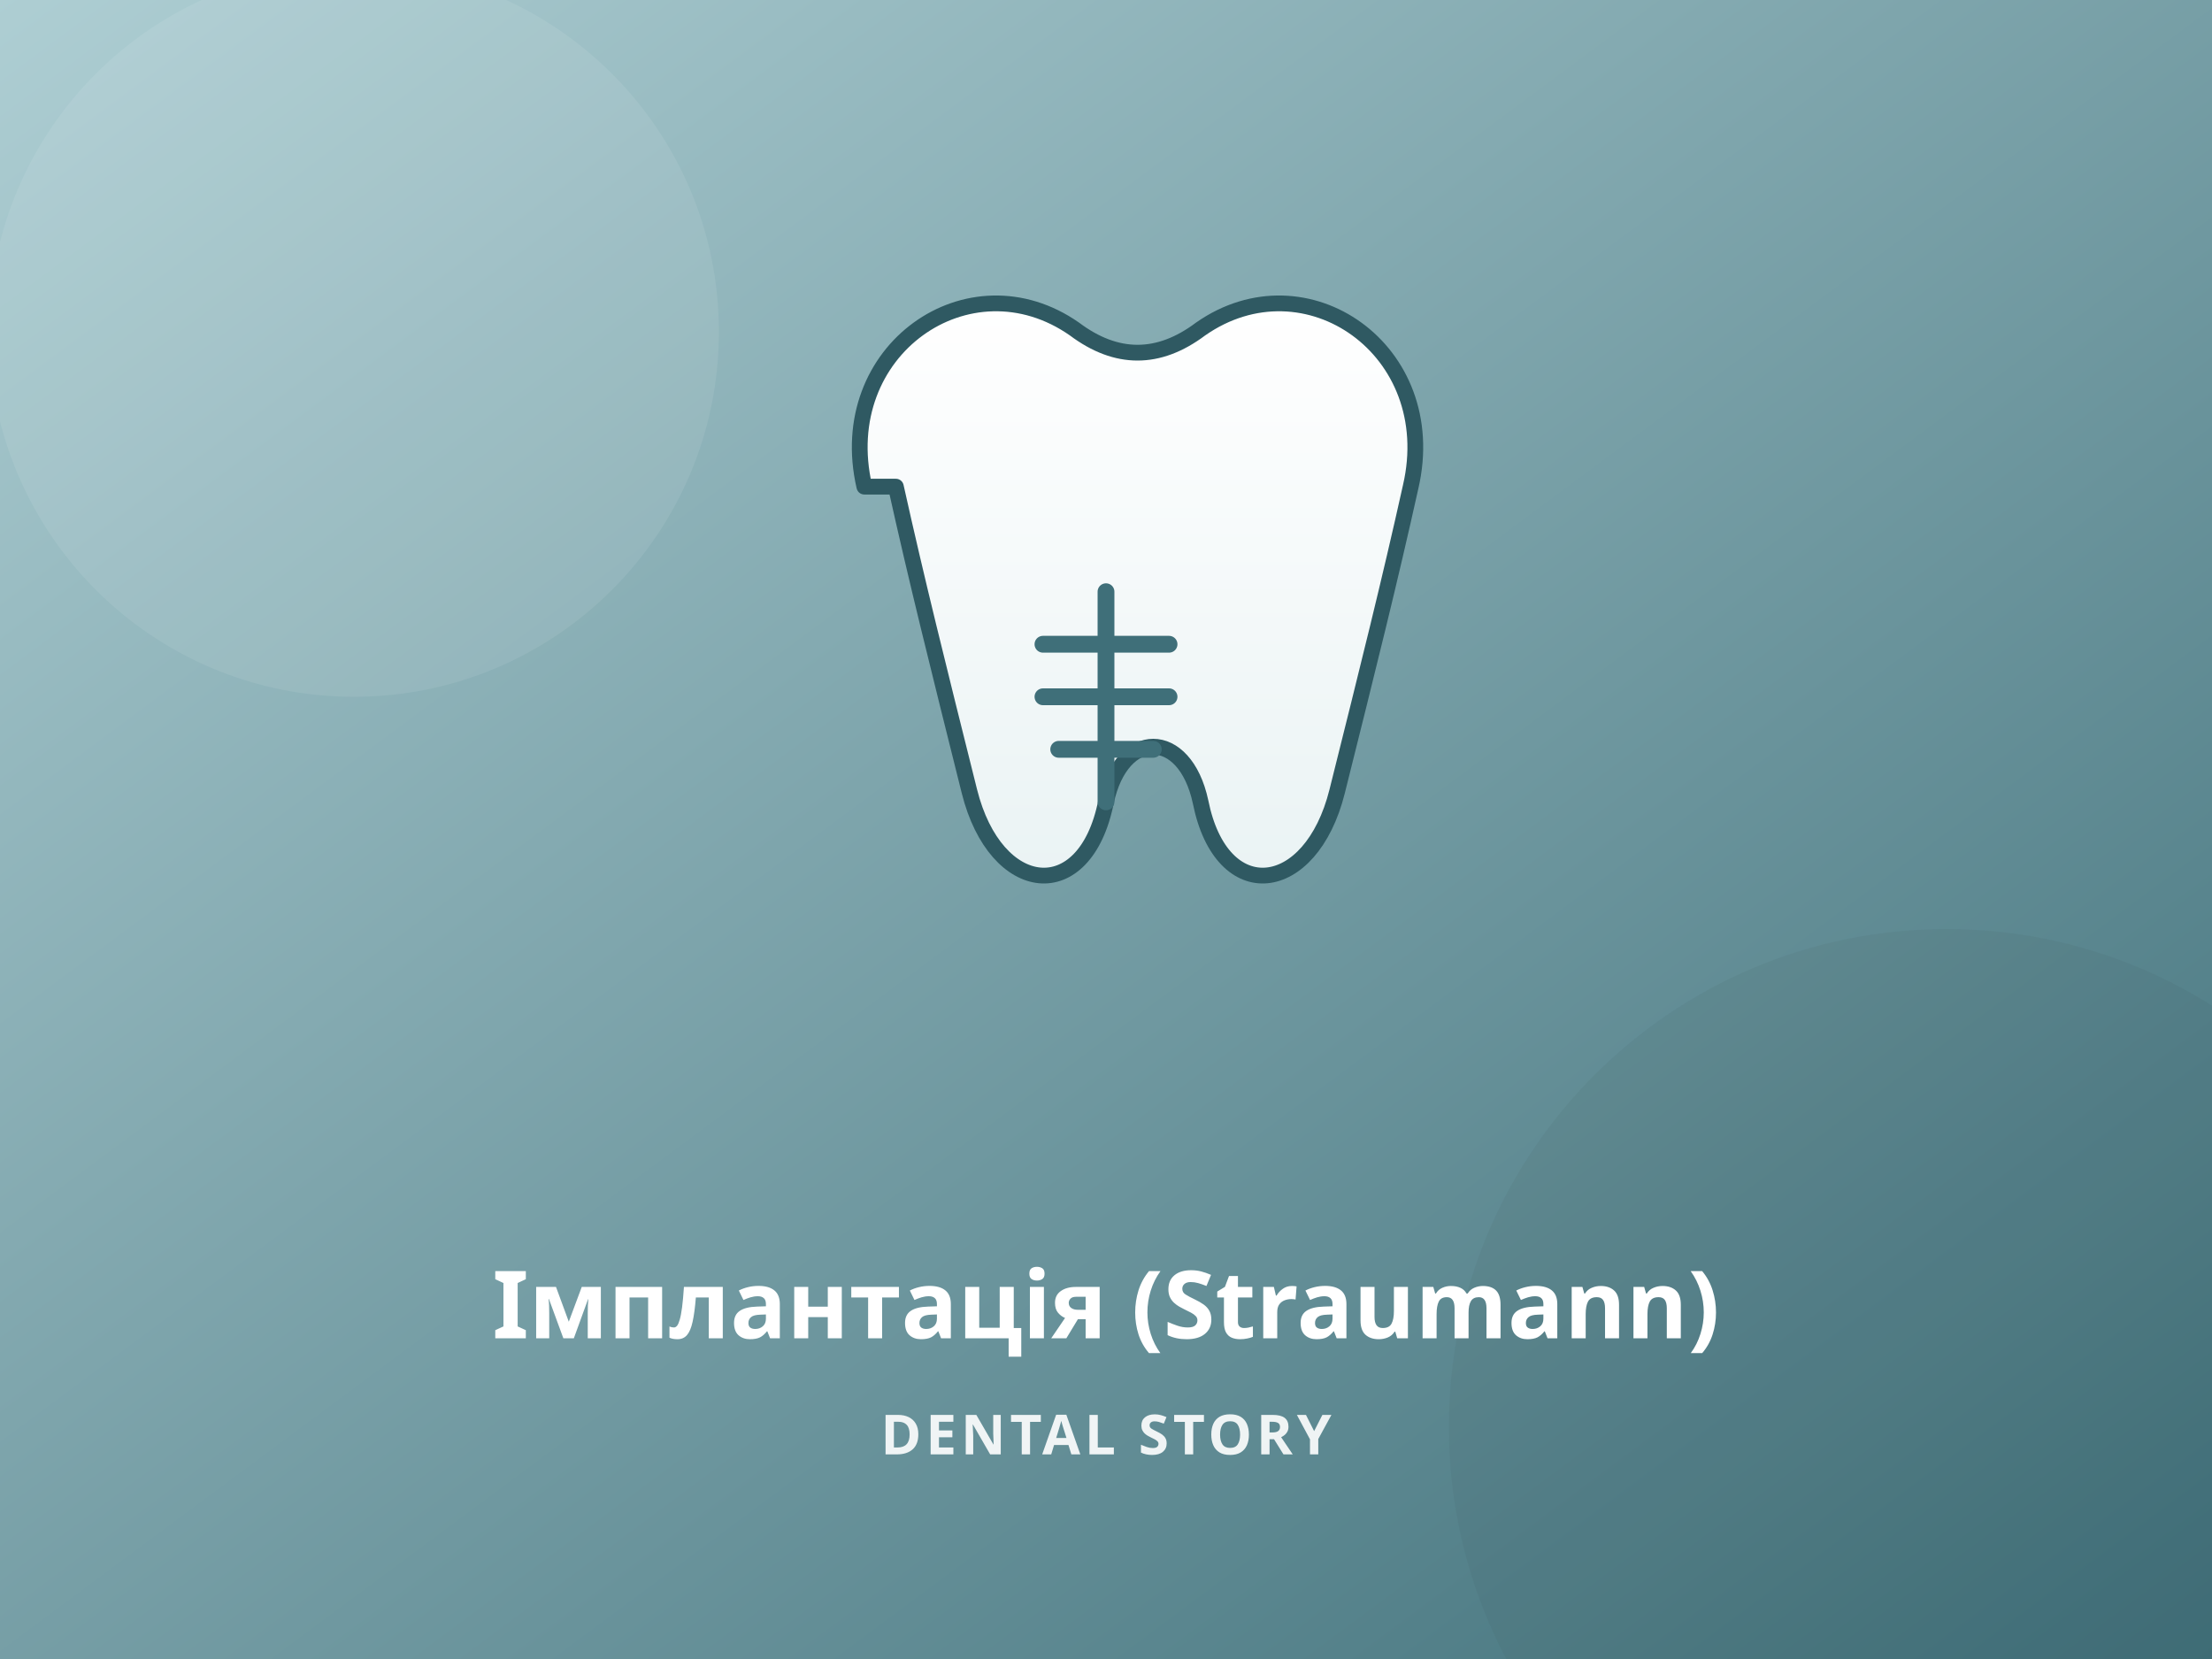
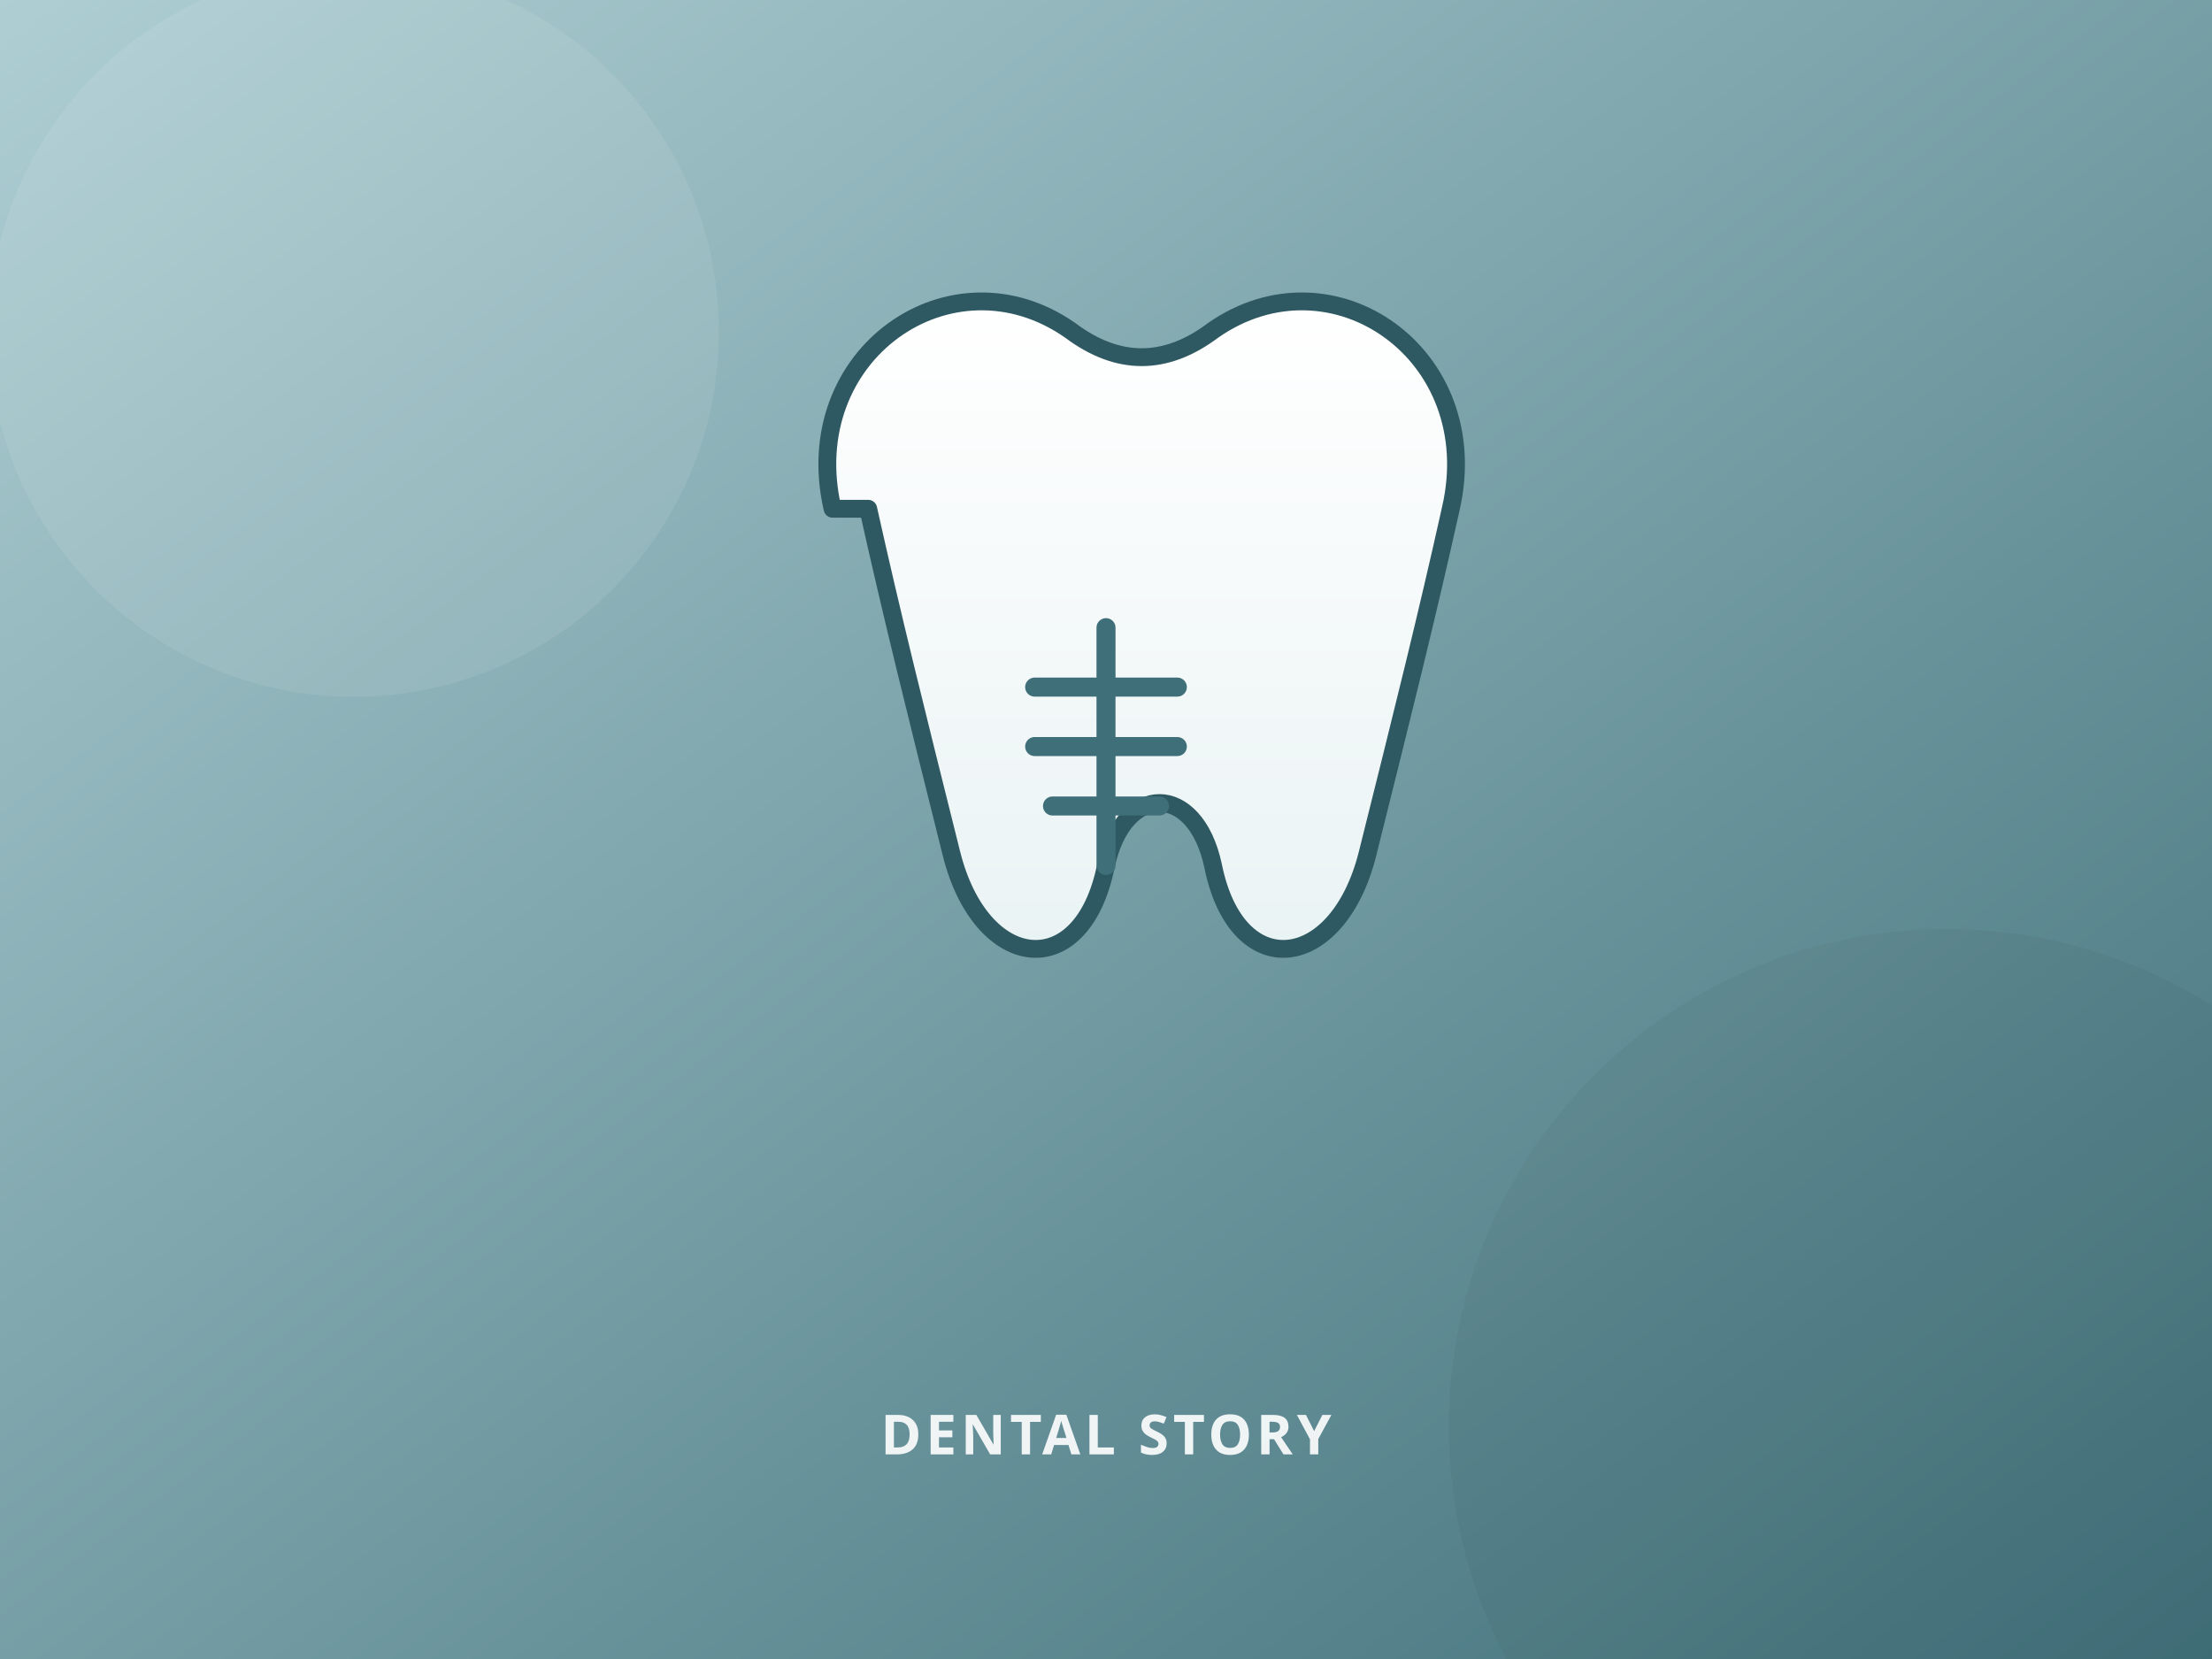
- <svg xmlns="http://www.w3.org/2000/svg" viewBox="0 0 800 600" width="800" height="600" role="img" aria-label="Імплантація (Straumann)">
+ <svg xmlns="http://www.w3.org/2000/svg" viewBox="0 0 800 600" width="800" height="600" role="img" aria-label="Dental Story service placeholder">
  <defs>
    <linearGradient id="bg11" x1="0" y1="0" x2="1" y2="1">
      <stop offset="0" stop-color="#AECED3" />
      <stop offset="1" stop-color="#3f6f79" />
    </linearGradient>
    <linearGradient id="tooth11" x1="0" y1="0" x2="0" y2="1">
      <stop offset="0" stop-color="#ffffff" />
      <stop offset="1" stop-color="#eaf3f4" />
    </linearGradient>
  </defs>
  <rect width="800" height="600" fill="url(#bg11)" />
  <circle cx="128" cy="120" r="132" fill="#ffffff" opacity="0.08" />
  <circle cx="704" cy="516" r="180" fill="#2C3E42" opacity="0.07" />
-   <path d="M 312.6 176 c -11.4 -49.4 38 -83.6 76 -57 c 15.2 11.4 30.4 11.4 45.6 0 c 38 -26.6 87.4 7.6 76 57 c -7.6 34.2 -15.2 64.6 -26.6 110.2 c -9.5 38 -41.8 41.8 -49.4 3.8 c -5.7 -26.6 -28.5 -26.6 -34.2 0 c -7.6 38 -39.9 34.2 -49.4 -3.8 c -11.4 -45.6 -19 -76 -26.6 -110.2 Z" fill="url(#tooth11)" stroke="#2F5962" stroke-width="5.7" stroke-linejoin="round" />
-   <g stroke="#3f6f79" stroke-width="6.08" fill="none" stroke-linecap="round" stroke-linejoin="round">
-     <path d="M 400 214 v 76" />
-     <path d="M 377.2 233 h 45.6" />
-     <path d="M 377.2 252 h 45.6" />
-     <path d="M 382.9 271 h 34.2" />
+   <path d="M 301.1 184 c -12.9 -55.9 43 -94.6 86 -64.5 c 17.2 12.9 34.4 12.9 51.6 0 c 43 -30.1 98.9 8.6 86 64.5 c -8.6 38.7 -17.2 73.1 -30.1 124.7 c -10.75 43 -47.3 47.3 -55.9 4.3 c -6.45 -30.1 -32.25 -30.1 -38.7 0 c -8.6 43 -45.15 38.7 -55.9 -4.3 c -12.9 -51.6 -21.5 -86 -30.1 -124.7 Z" fill="url(#tooth11)" stroke="#2F5962" stroke-width="6.45" stroke-linejoin="round" />
+   <g stroke="#3f6f79" stroke-width="6.88" fill="none" stroke-linecap="round" stroke-linejoin="round">
+     <path d="M 400 227 v 86" />
+     <path d="M 374.2 248.5 h 51.6" />
+     <path d="M 374.2 270 h 51.6" />
+     <path d="M 380.65 291.5 h 38.7" />
  </g>
-   <text x="400" y="484" text-anchor="middle" font-family="Nunito, Verdana, sans-serif" font-size="34" font-weight="800" fill="#ffffff">Імплантація (Straumann)</text>
  <g transform="translate(400,526)" text-anchor="middle">
    <text font-family="Nunito, Verdana, sans-serif" font-size="20" font-weight="700" fill="#ffffff" opacity="0.9" letter-spacing="1.5">DENTAL STORY</text>
  </g>
</svg>
